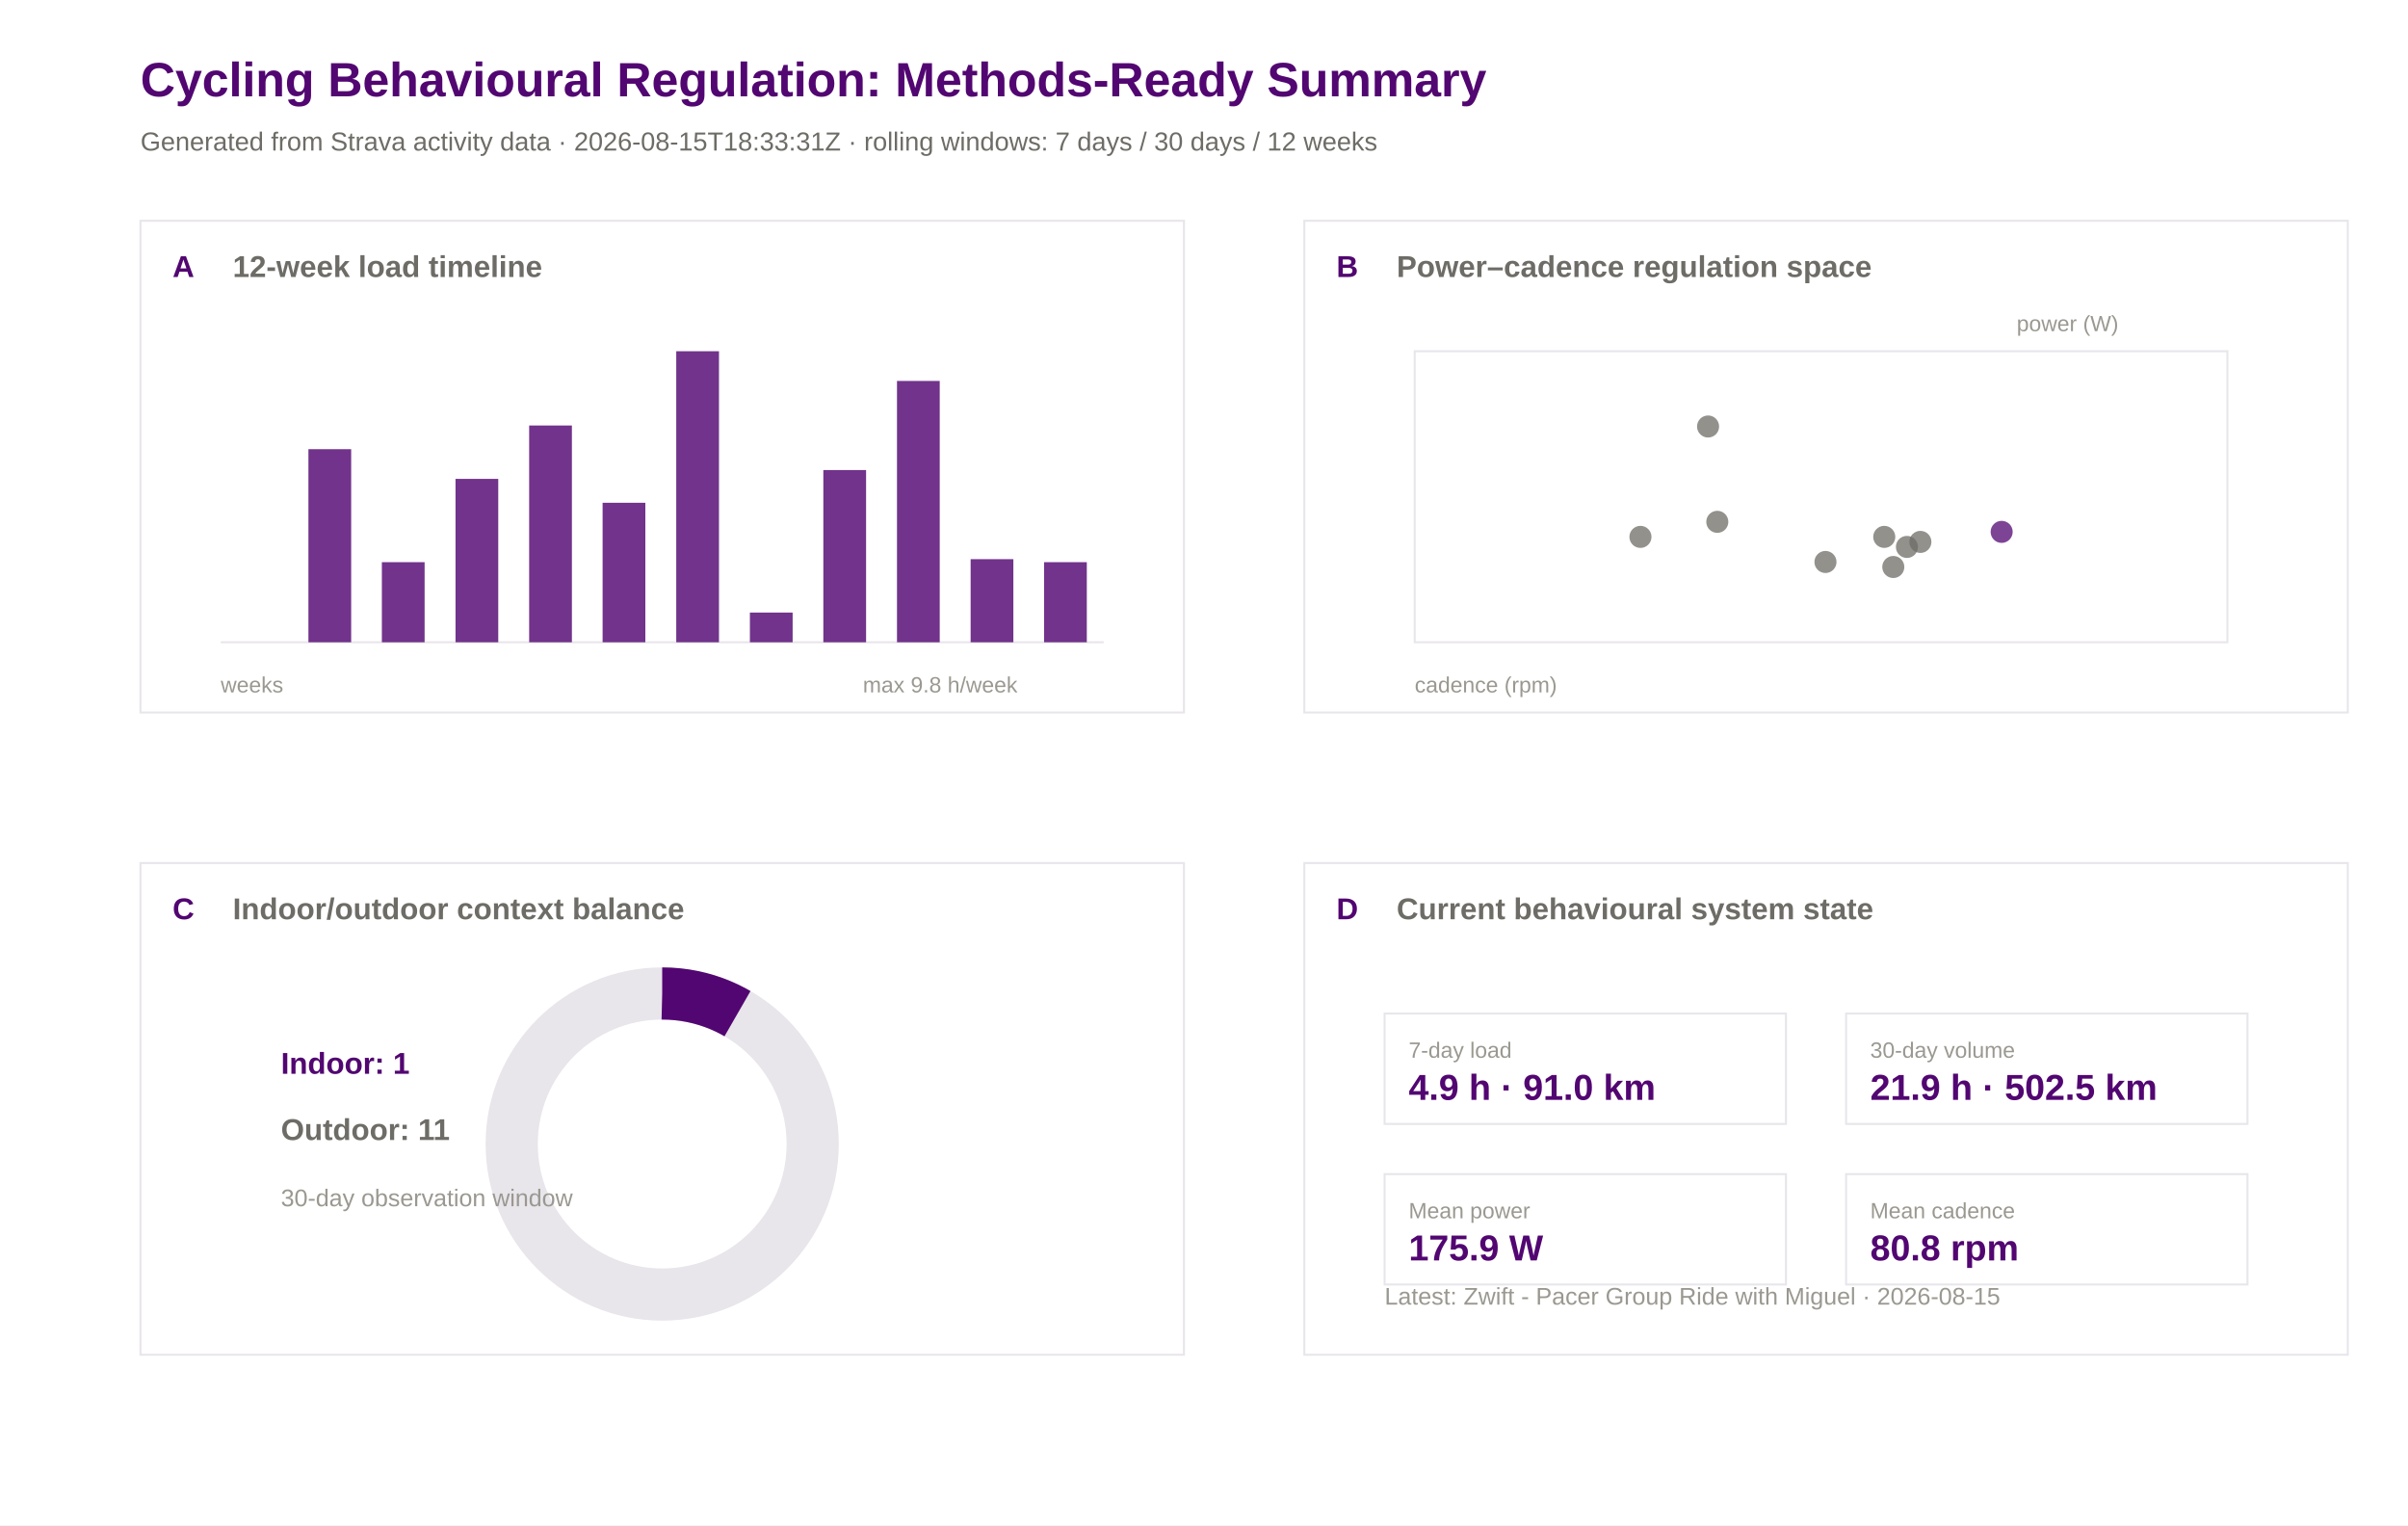
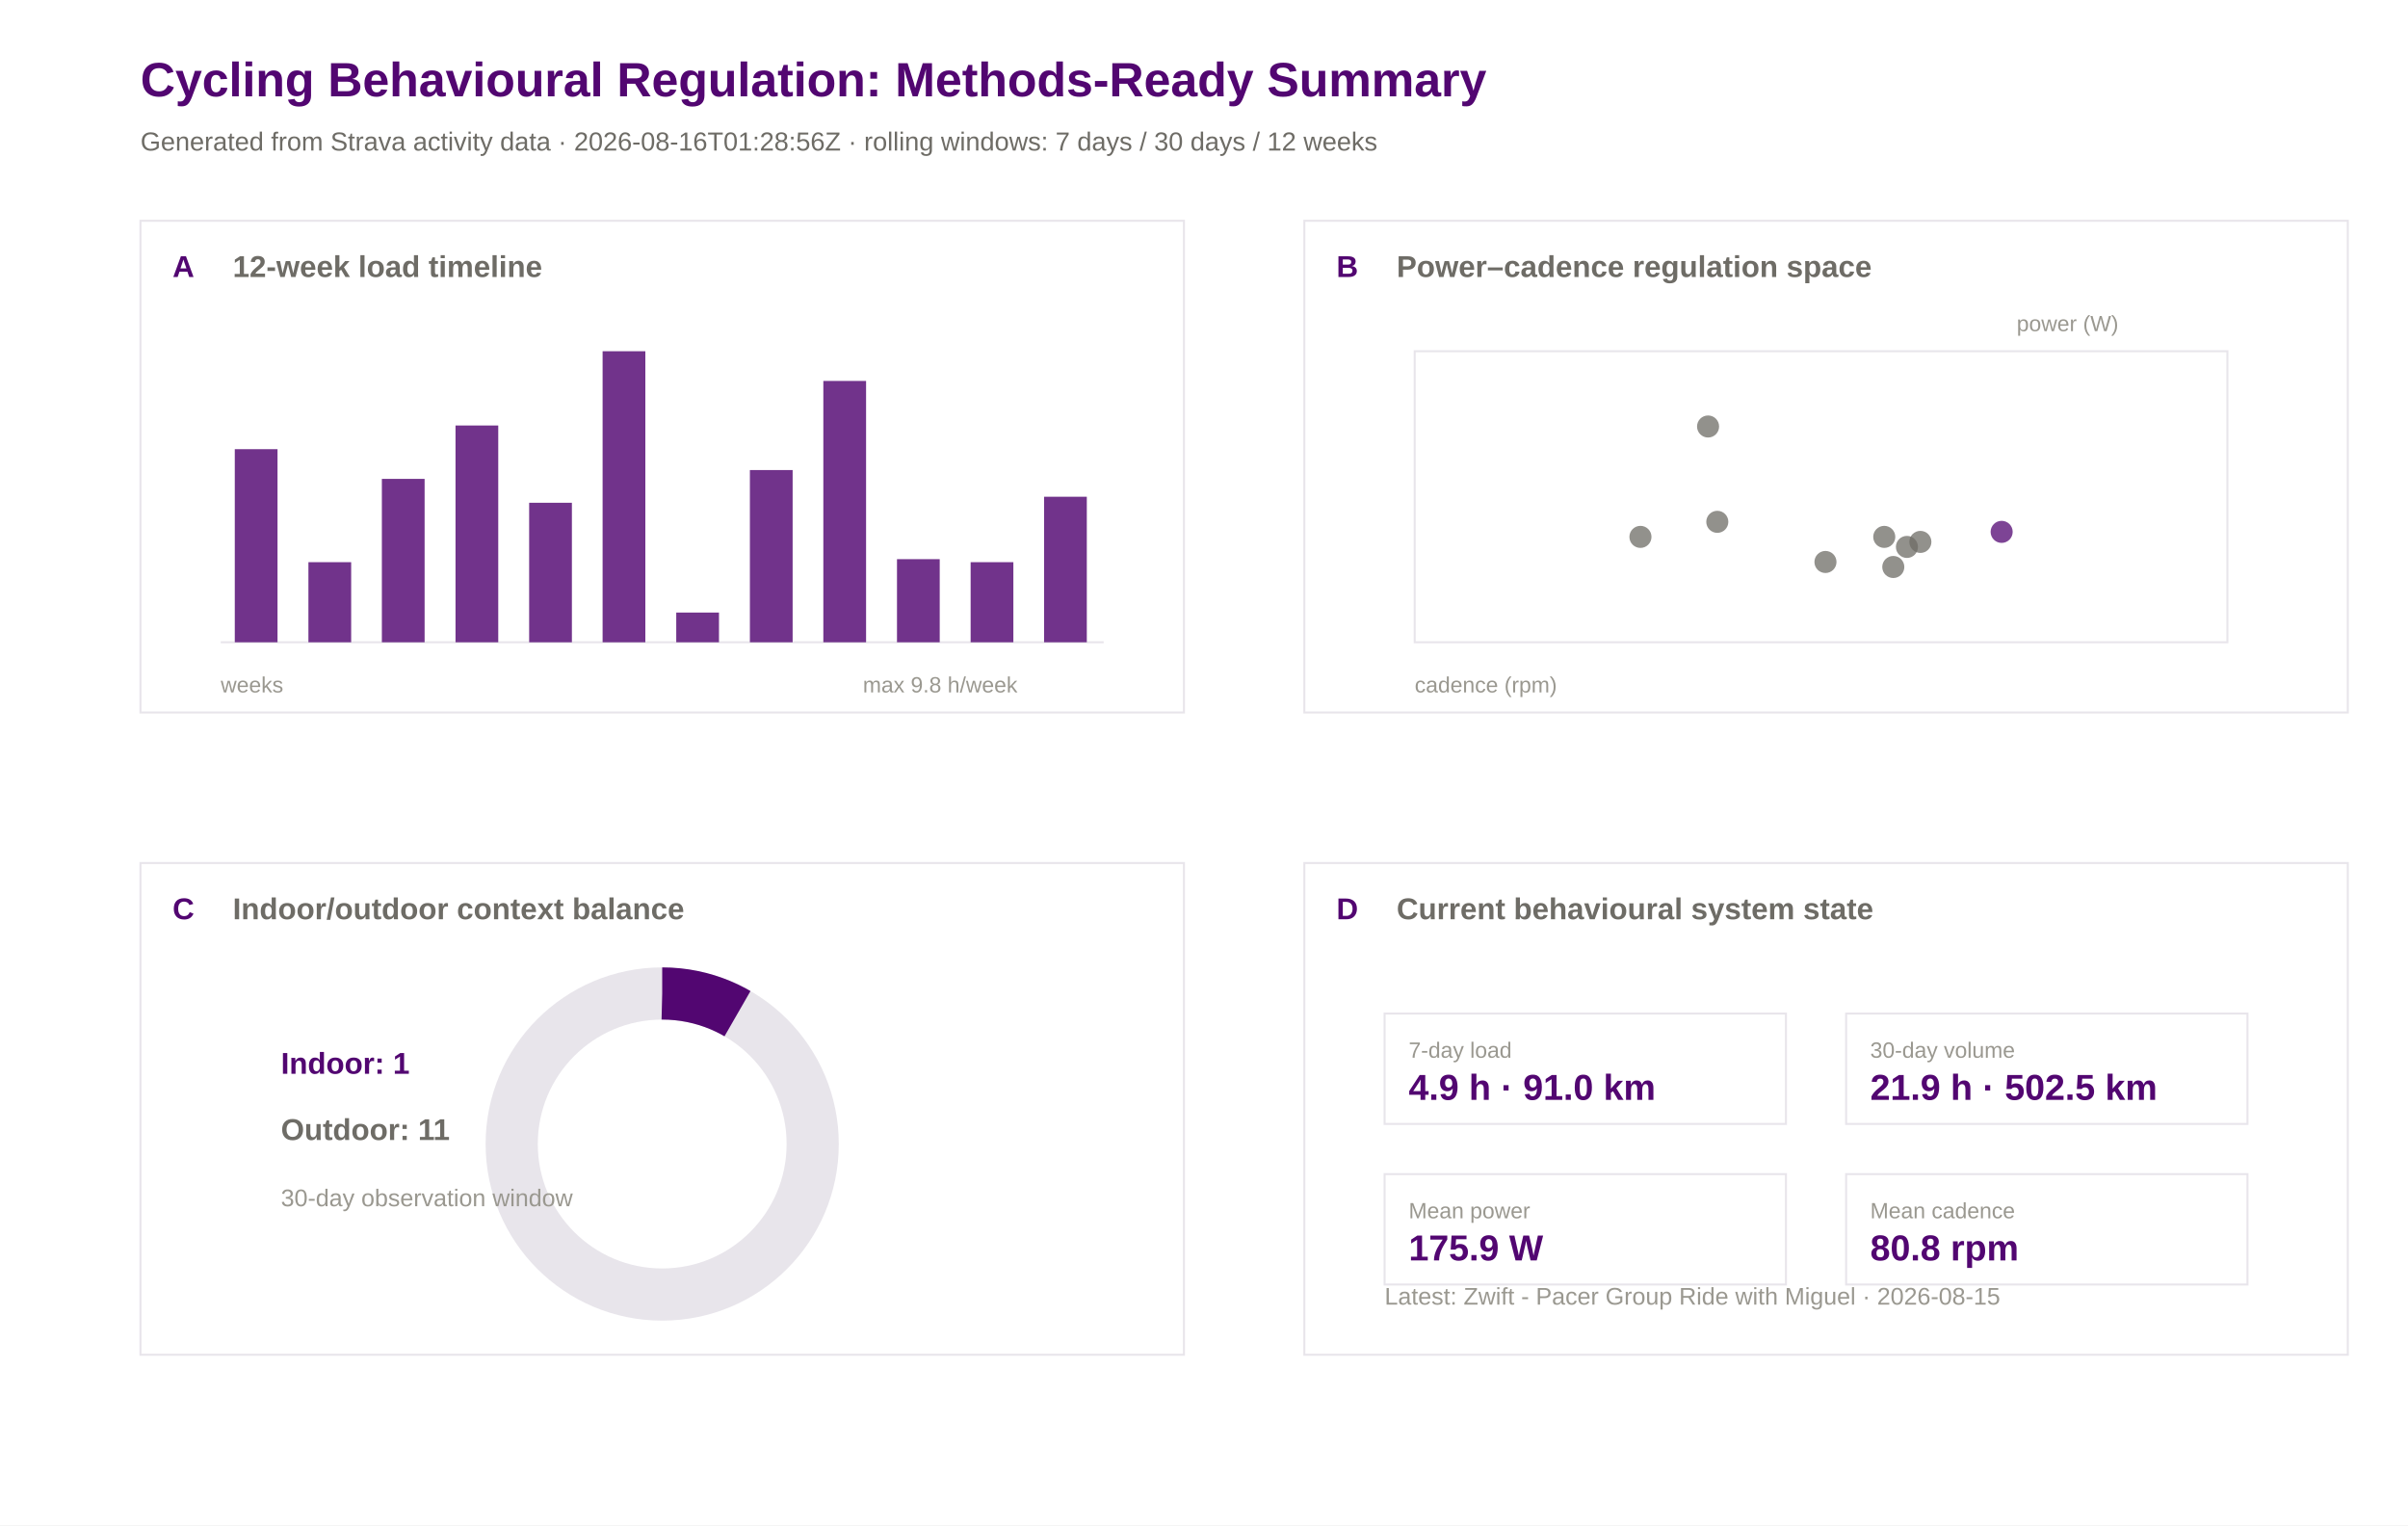
<svg xmlns="http://www.w3.org/2000/svg" width="1200" height="760" viewBox="0 0 1200 760">
  <rect width="100%" height="100%" fill="#ffffff" />
  <text x="70.0" y="48.0" font-family="Arial" font-size="24" font-weight="600" fill="#520671">Cycling Behavioural Regulation: Methods-Ready Summary</text>
-   <text x="70.0" y="75.0" font-family="Arial" font-size="13" font-weight="400" fill="#6e6c66">Generated from Strava activity data · 2026-08-15T18:33:31Z · rolling windows: 7 days / 30 days / 12 weeks</text>
+   <text x="70.0" y="75.0" font-family="Arial" font-size="13" font-weight="400" fill="#6e6c66">Generated from Strava activity data · 2026-08-16T01:28:56Z · rolling windows: 7 days / 30 days / 12 weeks</text>
  <rect x="70" y="110" width="520" height="245" fill="#ffffff" stroke="#e8e5eb" stroke-width="1" />
  <text x="86.0" y="138.0" font-family="Arial" font-size="15" font-weight="600" fill="#520671">A</text>
  <text x="116.0" y="138.0" font-family="Arial" font-size="15" font-weight="600" fill="#6e6c66">12-week load timeline</text>
  <rect x="650" y="110" width="520" height="245" fill="#ffffff" stroke="#e8e5eb" stroke-width="1" />
  <text x="666.0" y="138.0" font-family="Arial" font-size="15" font-weight="600" fill="#520671">B</text>
  <text x="696.0" y="138.0" font-family="Arial" font-size="15" font-weight="600" fill="#6e6c66">Power–cadence regulation space</text>
  <rect x="70" y="430" width="520" height="245" fill="#ffffff" stroke="#e8e5eb" stroke-width="1" />
  <text x="86.0" y="458.0" font-family="Arial" font-size="15" font-weight="600" fill="#520671">C</text>
  <text x="116.0" y="458.0" font-family="Arial" font-size="15" font-weight="600" fill="#6e6c66">Indoor/outdoor context balance</text>
  <rect x="650" y="430" width="520" height="245" fill="#ffffff" stroke="#e8e5eb" stroke-width="1" />
  <text x="666.0" y="458.0" font-family="Arial" font-size="15" font-weight="600" fill="#520671">D</text>
  <text x="696.0" y="458.0" font-family="Arial" font-size="15" font-weight="600" fill="#6e6c66">Current behavioural system state</text>
  <line x1="110" y1="320" x2="550" y2="320" stroke="#e8e5eb" />
-   <rect x="117.0" y="320.0" width="21.3" height="0.0" fill="#520671" opacity="0.82" />
-   <rect x="153.7" y="223.8" width="21.3" height="96.2" fill="#520671" opacity="0.82" />
-   <rect x="190.3" y="280.1" width="21.3" height="39.9" fill="#520671" opacity="0.82" />
-   <rect x="227.0" y="238.6" width="21.3" height="81.4" fill="#520671" opacity="0.82" />
-   <rect x="263.7" y="212.0" width="21.3" height="108.0" fill="#520671" opacity="0.82" />
-   <rect x="300.3" y="250.5" width="21.3" height="69.5" fill="#520671" opacity="0.82" />
-   <rect x="337.0" y="175.0" width="21.3" height="145.0" fill="#520671" opacity="0.82" />
-   <rect x="373.7" y="305.2" width="21.3" height="14.8" fill="#520671" opacity="0.82" />
-   <rect x="410.3" y="234.2" width="21.3" height="85.8" fill="#520671" opacity="0.82" />
-   <rect x="447.0" y="189.8" width="21.3" height="130.2" fill="#520671" opacity="0.82" />
-   <rect x="483.7" y="278.6" width="21.3" height="41.4" fill="#520671" opacity="0.82" />
-   <rect x="520.3" y="280.1" width="21.3" height="39.9" fill="#520671" opacity="0.82" />
+   <rect x="117.0" y="223.8" width="21.3" height="96.2" fill="#520671" opacity="0.82" />
+   <rect x="153.7" y="280.1" width="21.3" height="39.9" fill="#520671" opacity="0.82" />
+   <rect x="190.3" y="238.6" width="21.3" height="81.4" fill="#520671" opacity="0.82" />
+   <rect x="227.0" y="212.0" width="21.3" height="108.0" fill="#520671" opacity="0.82" />
+   <rect x="263.7" y="250.5" width="21.3" height="69.5" fill="#520671" opacity="0.82" />
+   <rect x="300.3" y="175.0" width="21.3" height="145.0" fill="#520671" opacity="0.82" />
+   <rect x="337.0" y="305.2" width="21.3" height="14.8" fill="#520671" opacity="0.82" />
+   <rect x="373.7" y="234.2" width="21.3" height="85.8" fill="#520671" opacity="0.82" />
+   <rect x="410.3" y="189.8" width="21.3" height="130.2" fill="#520671" opacity="0.82" />
+   <rect x="447.0" y="278.6" width="21.3" height="41.4" fill="#520671" opacity="0.82" />
+   <rect x="483.7" y="280.1" width="21.3" height="39.9" fill="#520671" opacity="0.82" />
+   <rect x="520.3" y="247.5" width="21.3" height="72.5" fill="#520671" opacity="0.82" />
  <text x="110.0" y="345.0" font-family="Arial" font-size="11" font-weight="400" fill="#9a9890">weeks</text>
  <text x="430.0" y="345.0" font-family="Arial" font-size="11" font-weight="400" fill="#9a9890">max 9.8 h/week</text>
  <rect x="705" y="175" width="405" height="145" fill="#ffffff" stroke="#e8e5eb" />
  <circle cx="817.5" cy="267.5" r="5.5" fill="#6e6c66" opacity="0.75" />
  <circle cx="957.0" cy="270.0" r="5.5" fill="#6e6c66" opacity="0.75" />
  <circle cx="939.0" cy="267.5" r="5.5" fill="#6e6c66" opacity="0.75" />
  <circle cx="943.5" cy="282.5" r="5.5" fill="#6e6c66" opacity="0.75" />
  <circle cx="950.3" cy="272.5" r="5.5" fill="#6e6c66" opacity="0.75" />
  <circle cx="909.7" cy="280.0" r="5.5" fill="#6e6c66" opacity="0.75" />
  <circle cx="855.8" cy="260.0" r="5.5" fill="#6e6c66" opacity="0.75" />
  <circle cx="851.2" cy="212.5" r="5.5" fill="#6e6c66" opacity="0.75" />
  <circle cx="997.5" cy="265.0" r="5.5" fill="#520671" opacity="0.75" />
  <text x="705.0" y="345.0" font-family="Arial" font-size="11" font-weight="400" fill="#9a9890">cadence (rpm)</text>
  <text x="1005.0" y="165.0" font-family="Arial" font-size="11" font-weight="400" fill="#9a9890">power (W)</text>
  <circle cx="330" cy="570" r="75" fill="none" stroke="#e8e5eb" stroke-width="26" />
  <circle cx="330" cy="570" r="75" fill="none" stroke="#520671" stroke-width="26" stroke-dasharray="39.3 471.2" transform="rotate(-90 330 570)" />
  <text x="140.0" y="535.0" font-family="Arial" font-size="15" font-weight="600" fill="#520671">Indoor: 1</text>
  <text x="140.0" y="568.0" font-family="Arial" font-size="15" font-weight="600" fill="#6e6c66">Outdoor: 11</text>
  <text x="140.0" y="601.0" font-family="Arial" font-size="12" font-weight="400" fill="#9a9890">30-day observation window</text>
  <rect x="690" y="505" width="200" height="55" fill="#ffffff" stroke="#e8e5eb" />
  <text x="702.0" y="527.0" font-family="Arial" font-size="11" font-weight="500" fill="#9a9890">7-day load</text>
  <text x="702.0" y="548.0" font-family="Arial" font-size="18" font-weight="600" fill="#520671">4.9 h · 91.0 km</text>
  <rect x="920" y="505" width="200" height="55" fill="#ffffff" stroke="#e8e5eb" />
  <text x="932.0" y="527.0" font-family="Arial" font-size="11" font-weight="500" fill="#9a9890">30-day volume</text>
  <text x="932.0" y="548.0" font-family="Arial" font-size="18" font-weight="600" fill="#520671">21.9 h · 502.5 km</text>
  <rect x="690" y="585" width="200" height="55" fill="#ffffff" stroke="#e8e5eb" />
  <text x="702.0" y="607.0" font-family="Arial" font-size="11" font-weight="500" fill="#9a9890">Mean power</text>
  <text x="702.0" y="628.0" font-family="Arial" font-size="18" font-weight="600" fill="#520671">175.9 W</text>
  <rect x="920" y="585" width="200" height="55" fill="#ffffff" stroke="#e8e5eb" />
  <text x="932.0" y="607.0" font-family="Arial" font-size="11" font-weight="500" fill="#9a9890">Mean cadence</text>
  <text x="932.0" y="628.0" font-family="Arial" font-size="18" font-weight="600" fill="#520671">80.8 rpm</text>
  <text x="690.0" y="650.0" font-family="Arial" font-size="12" font-weight="400" fill="#9a9890">Latest: Zwift - Pacer Group Ride with Miguel · 2026-08-15</text>
</svg>
